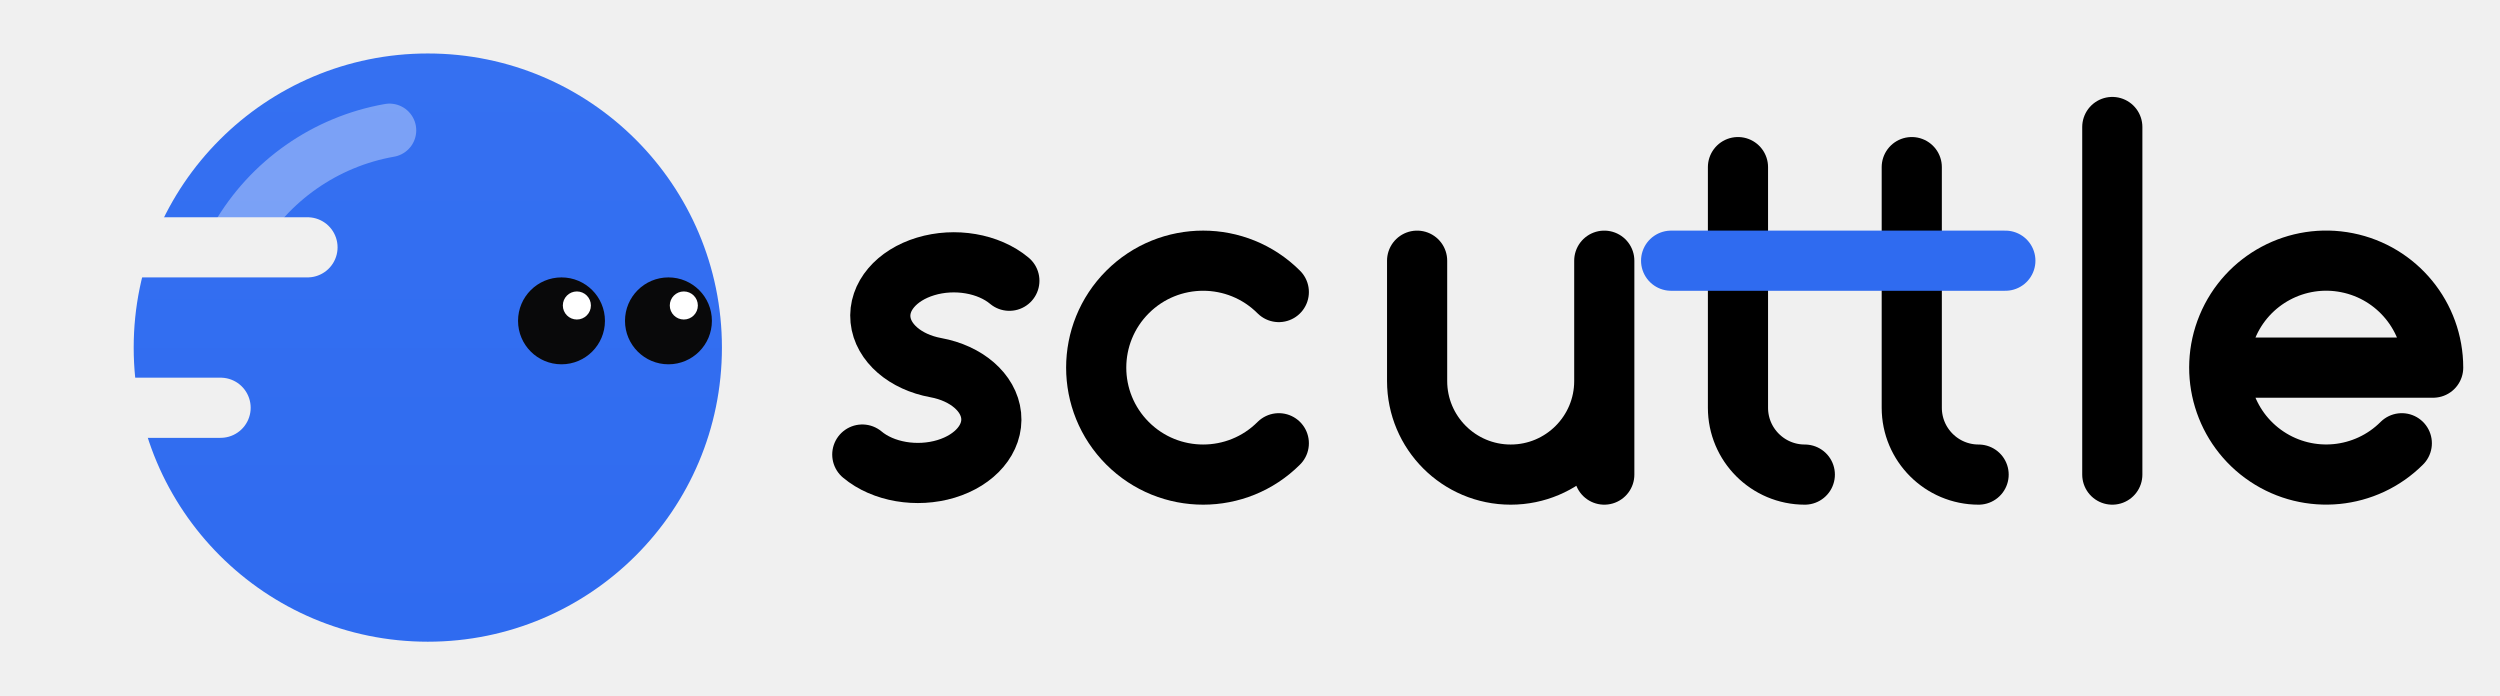
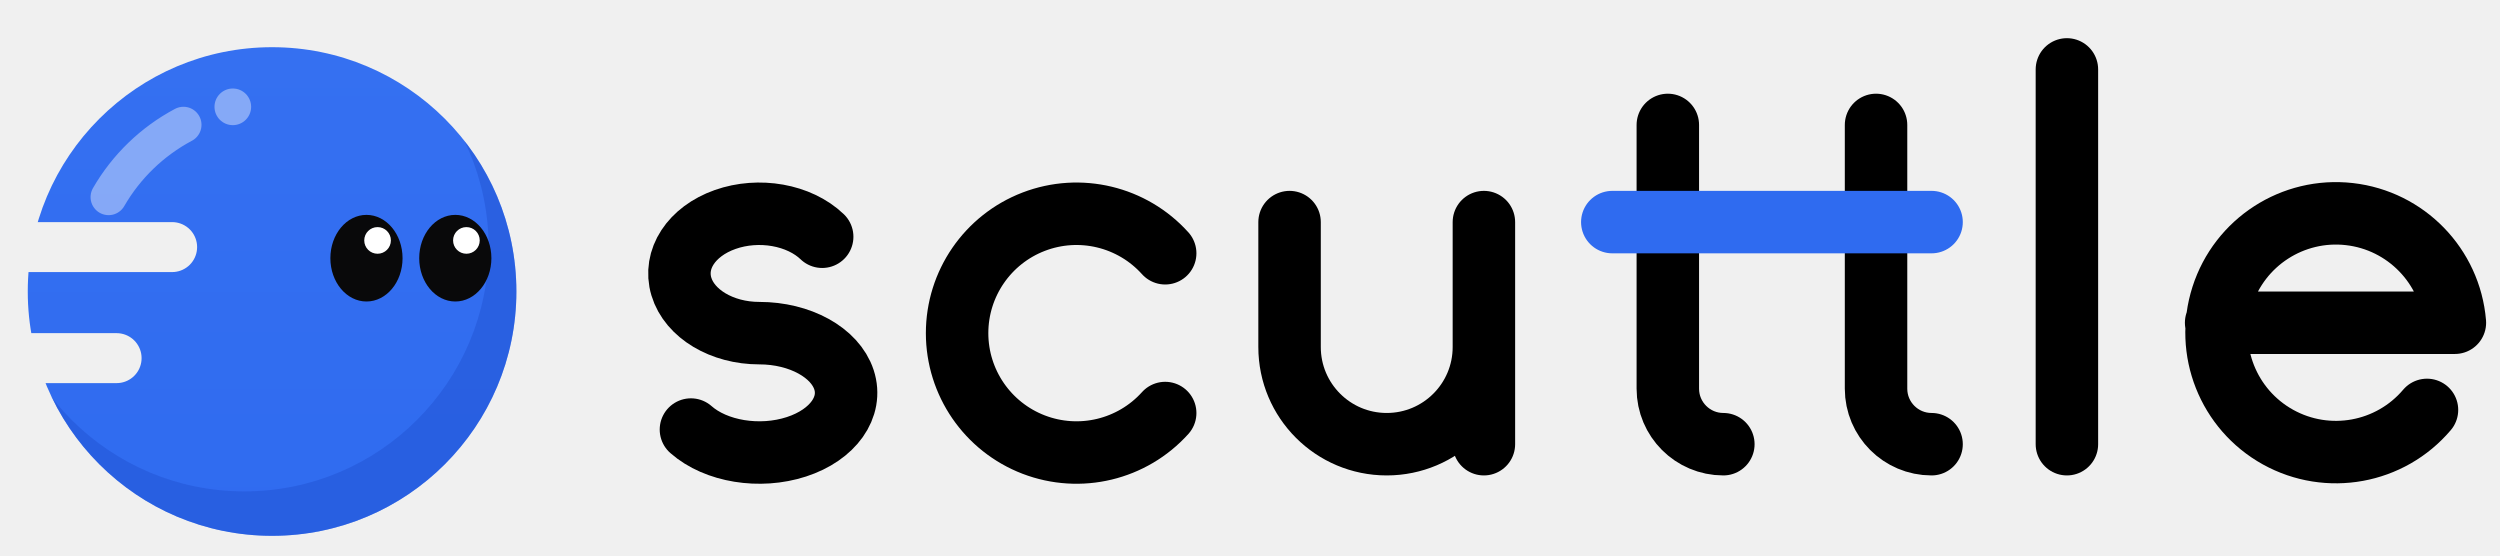
- <svg xmlns="http://www.w3.org/2000/svg" viewBox="0 0 374 104" fill="none">
-   <g transform="translate(0 -12)">
+ <svg xmlns="http://www.w3.org/2000/svg" viewBox="0 6 360.2 80" fill="none">
+   <g transform="translate(-10.4 -3.2) scale(0.8)">
    <defs>
-       <mask id="l">
+       <mask id="lm">
        <rect x="-20" y="-20" width="168" height="168" fill="#fff" />
        <g stroke="#000" stroke-width="9" stroke-linecap="round">
-           <path d="M-10 49H46" />
-           <path d="M-10 73H33" />
+           <path d="M-10 56H44" />
+           <path d="M-10 76H34" />
        </g>
+       </mask>
+       <mask id="ls">
+         <circle cx="62" cy="64" r="44" fill="#fff" />
+         <circle cx="57" cy="56" r="44" fill="#000" />
      </mask>
      <linearGradient id="lg" x1="0" y1="20" x2="0" y2="108" gradientUnits="userSpaceOnUse">
        <stop stop-color="#3570f1" />
        <stop offset="1" stop-color="#2f6bf0" />
      </linearGradient>
    </defs>
-     <g mask="url(#l)">
-       <circle cx="64" cy="64" r="44" fill="url(#lg)" />
-       <path d="M35.42 47.5A33 33 0 0 1 58.27 31.5" stroke="#ffffff" stroke-width="8" stroke-linecap="round" opacity="0.35" />
+     <g mask="url(#lm)">
+       <circle cx="62" cy="64" r="44" fill="url(#lg)" />
+       <rect x="0" y="0" width="128" height="128" fill="#1f4fcf" opacity="0.45" mask="url(#ls)" />
+       <path d="M32.56 47A34 34 0 0 1 46.04 33.98" stroke="#ffffff" stroke-width="6.5" stroke-linecap="round" opacity="0.4" />
+       <circle cx="54.93" cy="30.74" r="3.3" fill="#ffffff" opacity="0.4" />
    </g>
-     <circle cx="84" cy="60" r="6.5" fill="#09090a" />
-     <circle cx="100" cy="60" r="6.5" fill="#09090a" />
-     <circle cx="86.3" cy="57.7" r="2.1" fill="#ffffff" />
-     <circle cx="102.3" cy="57.7" r="2.1" fill="#ffffff" />
+     <ellipse cx="79" cy="58" rx="6.5" ry="7.8" fill="#09090a" />
+     <ellipse cx="95" cy="58" rx="6.5" ry="7.8" fill="#09090a" />
+     <circle cx="81" cy="54.8" r="2.4" fill="#ffffff" />
+     <circle cx="97" cy="54.8" r="2.4" fill="#ffffff" />
  </g>
-   <g transform="translate(128 1)">
+   <g transform="translate(92.4 0)">
    <g stroke="currentColor" stroke-width="9" stroke-linecap="round" stroke-linejoin="round">
-       <path d="M23 41A11 8 0 1 0 12 54A11 8 0 1 1 1 67" />
-       <path d="M63.31 42.69A16 16 0 1 0 63.31 65.31" />
-       <path d="M84 38V56A14 14 0 0 0 112 56V38M112 56V70" />
-       <path d="M132 24V60A10 10 0 0 0 142 70" />
-       <path d="M158 24V60A10 10 0 0 0 168 70" />
-       <path d="M188 18V70" />
-       <path d="M204 54H236A16 16 0 1 0 231.31 65.31" />
+       <path d="M26.06 40.11A11.5 8.6 0 1 0 17 54A12.5 8.6 0 1 1 7.15 67.89" />
+       <path d="M75.48 42.49A17.2 17.2 0 1 0 75.48 65.51" />
+       <path d="M93.4 38V56A14 14 0 0 0 121.4 56V38M121.4 56V70" />
+       <path d="M147.9 24V62A8 8 0 0 0 155.9 70" />
+       <path d="M177.9 24V62A8 8 0 0 0 185.9 70" />
+       <path d="M205.4 16V70" />
+       <path d="M226.9 52.5H261.3A17.2 17.2 0 1 0 257.28 65.06" />
    </g>
-     <path d="M122 38H172" stroke="#2f6bf0" stroke-width="9" stroke-linecap="round" />
+     <path d="M139.9 38H185.9" stroke="#2f6bf0" stroke-width="9" stroke-linecap="round" />
  </g>
</svg>
